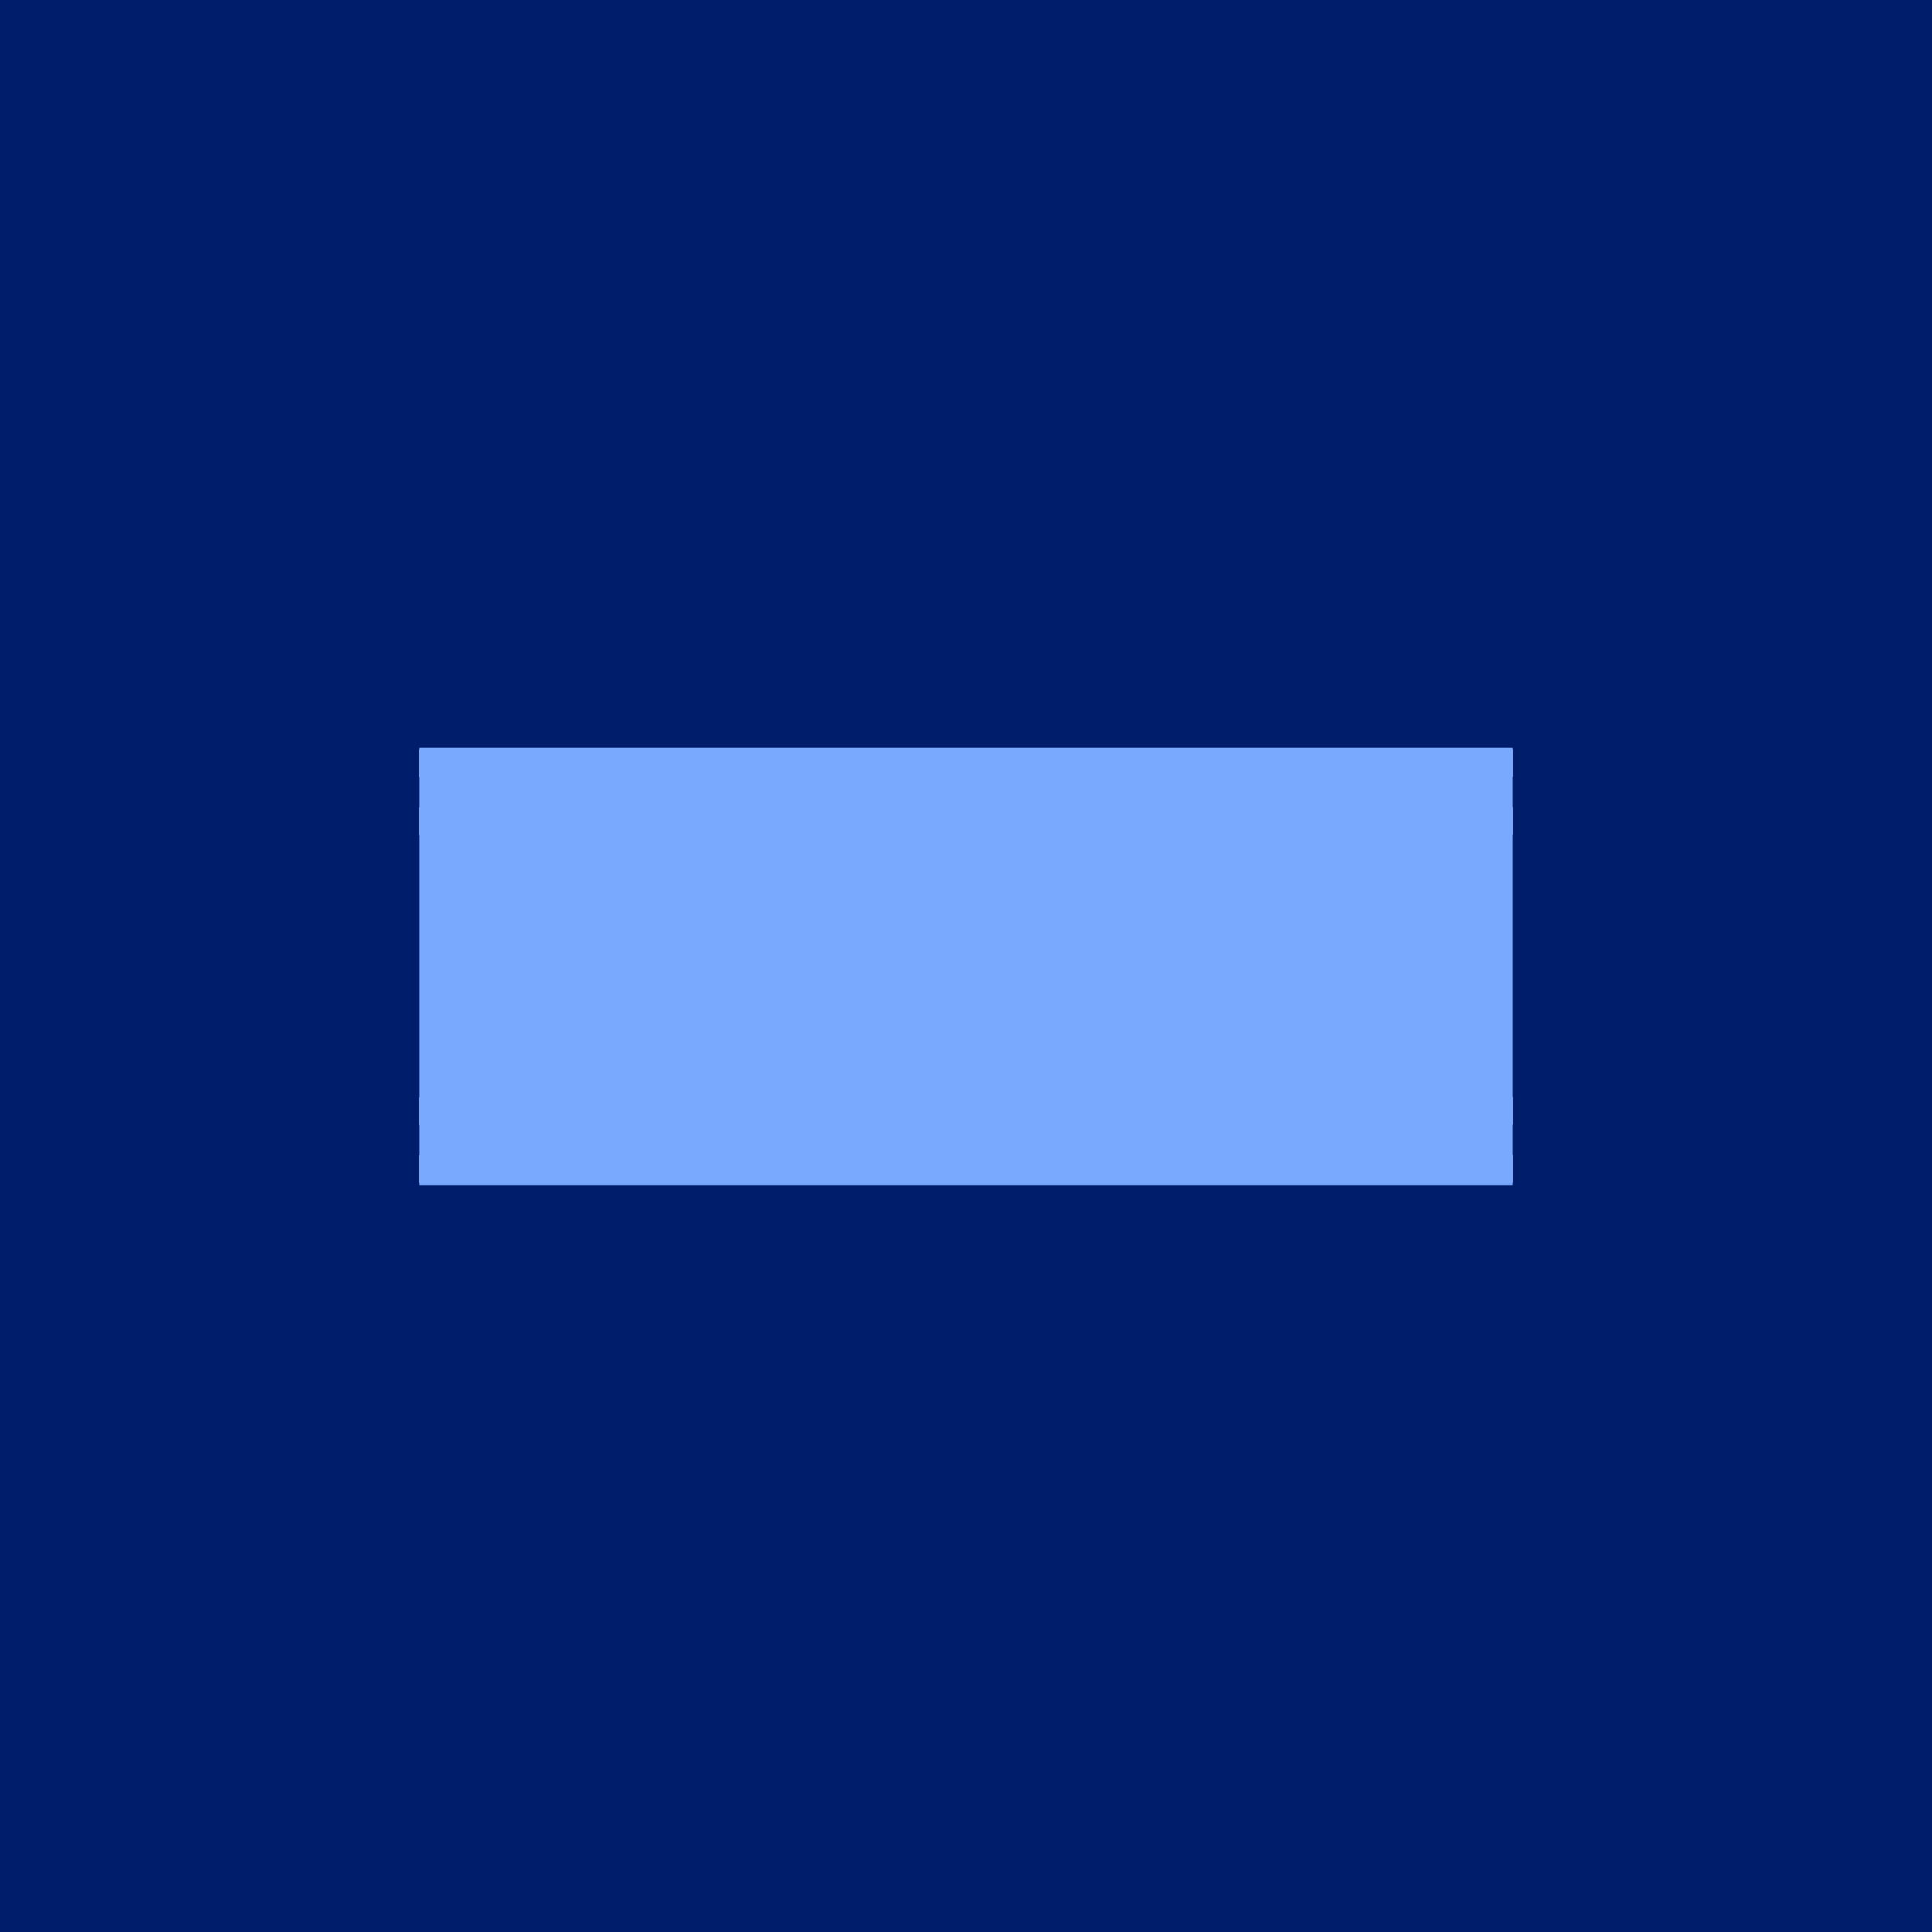
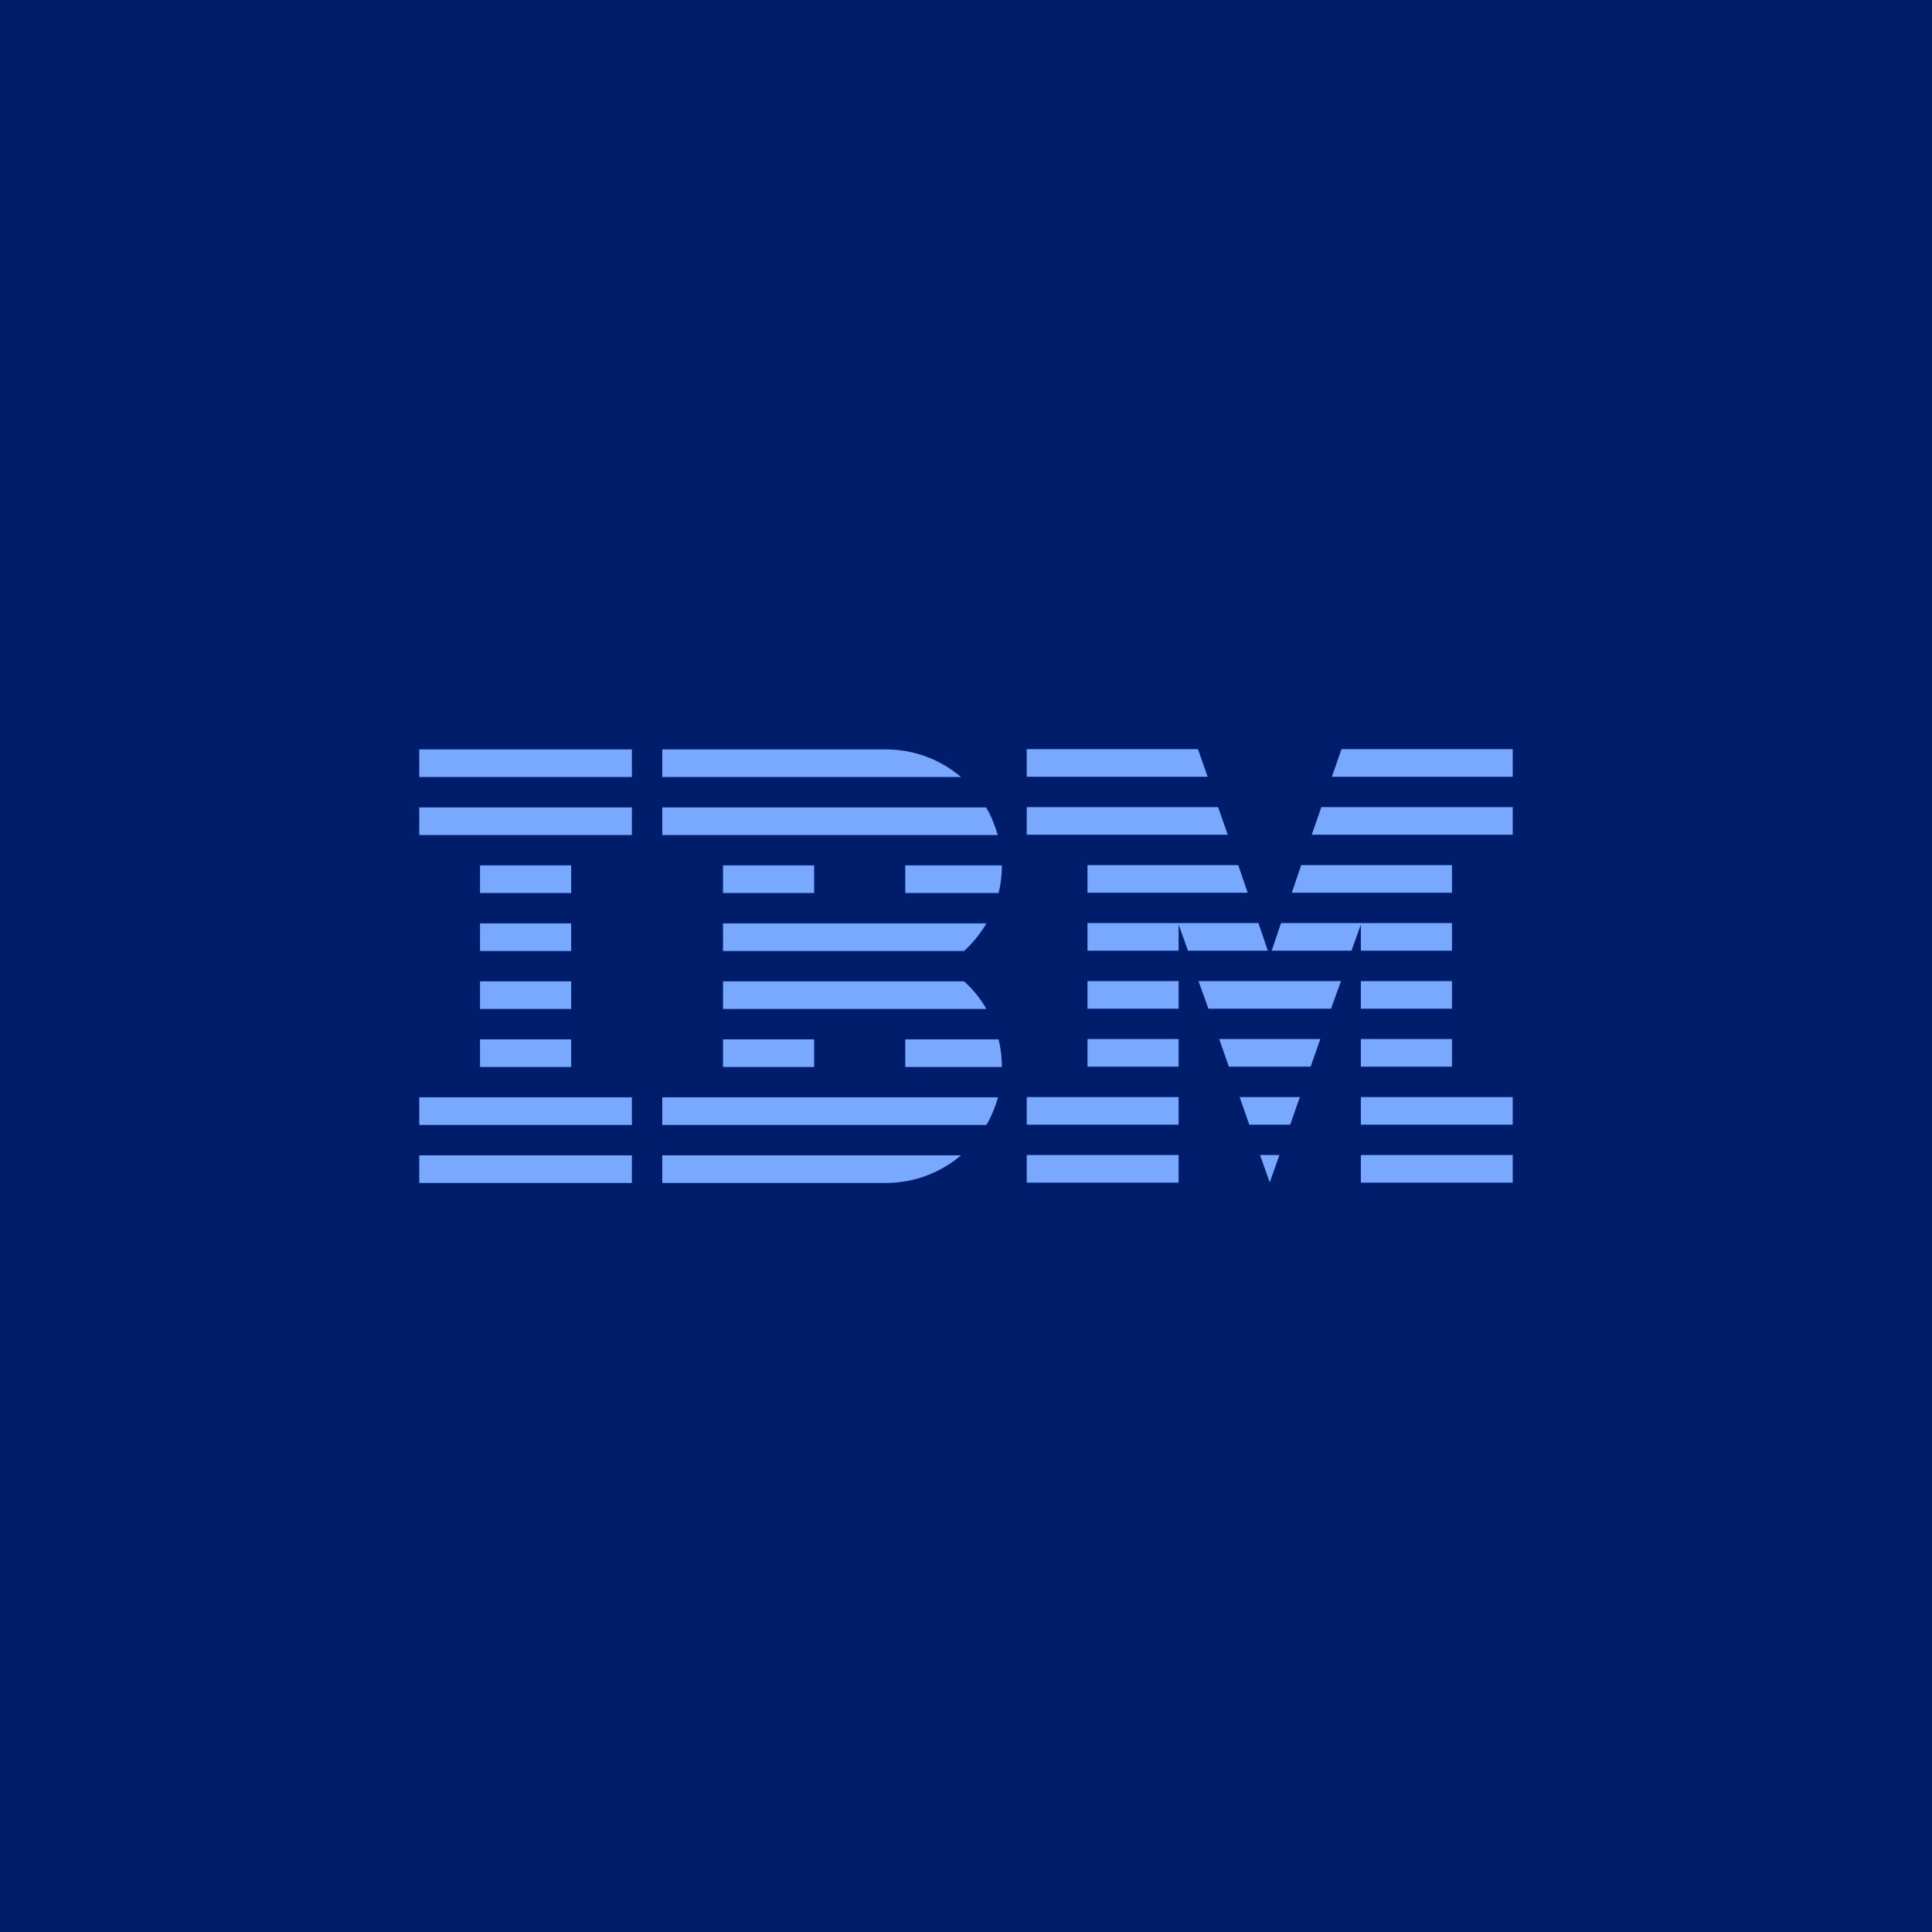
<svg xmlns="http://www.w3.org/2000/svg" width="288px" height="288px" viewBox="0 0 288 288" version="1.1">
  <g id="Desktop" stroke="none" stroke-width="1" fill="none" fill-rule="evenodd">
    <g id="IDL-Logo-8-bar-v2" transform="translate(-672, -5009)">
      <g id="Blue-40-/-Blue-90" transform="translate(672, 5009)">
        <g id="Group-21">
          <rect id="Rectangle-5-Copy-10" fill="#001D6C" x="0" y="0" width="288" height="288" />
-           <g id="8-bar-/-reverse" transform="translate(62.5, 111.468)">
-             <g id="reverse-8-bar" transform="translate(0, 0)">
-               <g id="Mask" transform="translate(0, 0.205808)" fill="#FFFFFF" fill-rule="nonzero">
-                 <rect id="Rectangle-path" x="3.97903932e-13" y="60.549" width="31.694" height="4.116" />
-                 <rect id="Rectangle-path" x="3.97903932e-13" y="51.905" width="31.694" height="4.116" />
-                 <rect id="Rectangle-path" x="9.056" y="43.261" width="13.583" height="4.116" />
-                 <rect id="Rectangle-path" x="9.056" y="34.617" width="13.583" height="4.116" />
-                 <rect id="Rectangle-path" x="9.056" y="25.973" width="13.583" height="4.116" />
-                 <rect id="Rectangle-path" x="9.056" y="17.329" width="13.583" height="4.116" />
-                 <rect id="Rectangle-path" x="3.97903932e-13" y="8.685" width="31.694" height="4.116" />
-                 <rect id="Rectangle-path" x="3.97903932e-13" y="0.041" width="31.694" height="4.116" />
-                 <path d="M36.222,60.549 L36.222,64.665 L36.222,64.665 L69.563,64.665 L69.563,64.665 C73.844,64.665 77.754,63.101 80.759,60.549 L36.222,60.549 L36.222,60.549 Z" id="Shape" />
-                 <path d="M36.222,51.905 L36.222,56.021 L36.222,56.021 L84.546,56.021 C85.287,54.745 85.863,53.345 86.275,51.905 L36.222,51.905 L36.222,51.905 Z" id="Shape" />
-                 <polygon id="Shape" points="45.278 43.261 45.278 47.377 45.278 47.377 58.861 47.377 58.861 43.261" />
-                 <path d="M81.212,34.617 L45.278,34.617 L45.278,34.617 L45.278,38.733 L45.278,38.733 L84.546,38.733 C83.64,37.169 82.529,35.769 81.212,34.617 Z" id="Shape" />
-                 <path d="M45.278,25.973 L45.278,25.973 L45.278,30.089 L45.278,30.089 L81.212,30.089 C82.529,28.895 83.64,27.496 84.546,25.973 L45.278,25.973 Z" id="Shape" />
-                 <path d="M86.234,12.801 C85.822,11.361 85.246,9.961 84.505,8.685 L36.222,8.685 L36.222,8.685 L36.222,12.801 L36.222,12.801 L86.234,12.801 Z" id="Shape" />
-                 <path d="M80.759,4.157 C77.754,1.605 73.844,0.041 69.563,0.041 L69.563,0.041 L36.222,0.041 L36.222,0.041 L36.222,4.157 L36.222,4.157 L80.759,4.157 Z" id="Shape" />
-                 <polygon id="Shape" points="45.278 17.329 45.278 21.445 45.278 21.445 58.861 21.445 58.861 17.329" />
-                 <path d="M72.444,21.445 L86.357,21.445 C86.686,20.128 86.851,18.729 86.851,17.329 L72.444,17.329 L72.444,21.445 Z" id="Shape" />
-                 <path d="M72.444,43.261 L72.444,47.377 L86.851,47.377 L86.851,47.377 C86.851,45.978 86.686,44.578 86.357,43.261 L72.444,43.261 Z" id="Shape" />
-                 <rect id="Rectangle-path" x="90.556" y="60.508" width="22.639" height="4.116" />
-                 <rect id="Rectangle-path" x="90.556" y="51.864" width="22.639" height="4.116" />
-                 <rect id="Rectangle-path" x="99.611" y="43.22" width="13.583" height="4.116" />
-                 <rect id="Rectangle-path" x="99.611" y="34.576" width="13.583" height="4.116" />
-                 <rect id="Rectangle-path" x="99.611" y="25.932" width="13.583" height="4.116" />
-                 <rect id="Rectangle-path" x="140.361" y="60.508" width="22.639" height="4.116" />
-                 <rect id="Rectangle-path" x="140.361" y="51.864" width="22.639" height="4.116" />
-                 <rect id="Rectangle-path" x="140.361" y="43.22" width="13.583" height="4.116" />
-                 <rect id="Rectangle-path" x="140.361" y="34.576" width="13.583" height="4.116" />
-                 <polygon id="Shape" points="140.361 30.048 153.944 30.048 153.944 25.932 140.361 25.932 128.465 25.932 127.066 30.048 138.962 30.048 140.361 26.138" />
-                 <polygon id="Shape" points="153.944 17.288 131.47 17.288 130.071 21.404 153.944 21.404" />
-                 <polygon id="Shape" points="137.48 -4.88498131e-15 136.039 4.116 163 4.116 163 -4.88498131e-15" />
-                 <polygon id="Shape" points="126.778 64.583 128.218 60.508 125.337 60.508" />
-                 <polygon id="Shape" points="123.732 55.98 129.824 55.98 131.264 51.864 122.291 51.864" />
-                 <polygon id="Shape" points="120.686 47.336 132.87 47.336 134.31 43.22 119.245 43.22" />
-                 <polygon id="Shape" points="117.64 38.692 135.916 38.692 137.397 34.576 116.158 34.576" />
-                 <polygon id="Shape" points="125.09 25.932 113.194 25.932 113.194 26.138 114.594 30.048 126.49 30.048" />
-                 <polygon id="Shape" points="99.611 21.404 123.485 21.404 122.085 17.288 99.611 17.288" />
-                 <polygon id="Shape" points="133.034 12.76 163 12.76 163 8.644 134.475 8.644" />
-                 <polygon id="Shape" points="119.081 8.644 90.556 8.644 90.556 12.76 120.521 12.76" />
-                 <polygon id="Shape" points="116.076 -4.88498131e-15 90.556 -4.88498131e-15 90.556 4.116 117.516 4.116" />
-               </g>
-               <rect id="Rectangle" fill="#78A9FF" x="0" y="0" width="163" height="65.206" />
-             </g>
+           <g id="8-bar-/-reverse" transform="translate(62.5, 111.468)" fill="#78A9FF">
+             <path d="M31.694,60.755 L31.694,64.871 L1.70370384e-11,64.871 L1.70370384e-11,60.755 L31.694,60.755 Z M80.759,60.755 C77.754,63.307 73.844,64.871 69.563,64.871 L69.563,64.871 L36.222,64.871 L36.222,60.755 Z M113.194,60.713 L113.194,64.83 L90.556,64.83 L90.556,60.713 L113.194,60.713 Z M163,60.713 L163,64.83 L140.361,64.83 L140.361,60.713 L163,60.713 Z M128.218,60.713 L126.778,64.788 L125.337,60.713 L128.218,60.713 Z M86.275,52.111 C85.863,53.551 85.287,54.951 84.546,56.227 L84.546,56.227 L36.222,56.227 L36.222,52.111 Z M31.694,52.111 L31.694,56.227 L1.70370384e-11,56.227 L1.70370384e-11,52.111 L31.694,52.111 Z M113.194,52.069 L113.194,56.186 L90.556,56.186 L90.556,52.069 L113.194,52.069 Z M163,52.069 L163,56.186 L140.361,56.186 L140.361,52.069 L163,52.069 Z M131.264,52.069 L129.824,56.186 L123.732,56.186 L122.291,52.069 L131.264,52.069 Z M22.639,43.467 L22.639,47.583 L9.056,47.583 L9.056,43.467 L22.639,43.467 Z M58.861,43.467 L58.861,47.583 L45.278,47.583 L45.278,43.467 L58.861,43.467 Z M86.357,43.467 C86.686,44.784 86.851,46.183 86.851,47.583 L86.851,47.583 L72.444,47.583 L72.444,43.467 Z M113.194,43.426 L113.194,47.542 L99.611,47.542 L99.611,43.426 L113.194,43.426 Z M153.944,43.426 L153.944,47.542 L140.361,47.542 L140.361,43.426 L153.944,43.426 Z M134.31,43.426 L132.87,47.542 L120.686,47.542 L119.245,43.426 L134.31,43.426 Z M22.639,34.823 L22.639,38.939 L9.056,38.939 L9.056,34.823 L22.639,34.823 Z M81.212,34.823 C82.529,35.975 83.64,37.375 84.546,38.939 L84.546,38.939 L45.278,38.939 L45.278,34.823 Z M113.194,34.782 L113.194,38.898 L99.611,38.898 L99.611,34.782 L113.194,34.782 Z M153.944,34.782 L153.944,38.898 L140.361,38.898 L140.361,34.782 L153.944,34.782 Z M137.397,34.782 L135.916,38.898 L117.64,38.898 L116.158,34.782 L137.397,34.782 Z M22.639,26.179 L22.639,30.295 L9.056,30.295 L9.056,26.179 L22.639,26.179 Z M84.546,26.179 C83.64,27.702 82.529,29.101 81.212,30.295 L81.212,30.295 L45.278,30.295 L45.278,26.179 Z M153.944,26.138 L153.944,30.254 L140.361,30.254 L140.361,26.343 L138.962,30.254 L127.066,30.254 L128.465,26.138 L153.944,26.138 Z M125.09,26.138 L126.49,30.254 L114.594,30.254 L113.194,26.343 L113.194,30.254 L99.611,30.254 L99.611,26.138 L125.09,26.138 Z M22.639,17.535 L22.639,21.651 L9.056,21.651 L9.056,17.535 L22.639,17.535 Z M58.861,17.535 L58.861,21.651 L45.278,21.651 L45.278,17.535 L58.861,17.535 Z M86.851,17.535 C86.851,18.934 86.686,20.334 86.357,21.651 L86.357,21.651 L72.444,21.651 L72.444,17.535 Z M153.944,17.494 L153.944,21.61 L130.071,21.61 L131.47,17.494 L153.944,17.494 Z M122.085,17.494 L123.485,21.61 L99.611,21.61 L99.611,17.494 L122.085,17.494 Z M31.694,8.891 L31.694,13.007 L1.70370384e-11,13.007 L1.70370384e-11,8.891 L31.694,8.891 Z M84.505,8.891 C85.246,10.167 85.822,11.566 86.234,13.007 L86.234,13.007 L36.222,13.007 L36.222,8.891 Z M163,8.85 L163,12.966 L133.034,12.966 L134.475,8.85 L163,8.85 Z M119.081,8.85 L120.521,12.966 L90.556,12.966 L90.556,8.85 L119.081,8.85 Z M31.694,0.247 L31.694,4.363 L1.70370384e-11,4.363 L1.70370384e-11,0.247 L31.694,0.247 Z M69.563,0.247 L70.005,0.253 C74.113,0.356 77.858,1.899 80.759,4.363 L80.759,4.363 L36.222,4.363 L36.222,0.247 L69.563,0.247 Z M163,0.206 L163,4.322 L136.039,4.322 L137.48,0.206 L163,0.206 Z M116.076,0.206 L117.516,4.322 L90.556,4.322 L90.556,0.206 L116.076,0.206 Z" id="Combined-Shape" />
          </g>
        </g>
      </g>
    </g>
  </g>
</svg>
